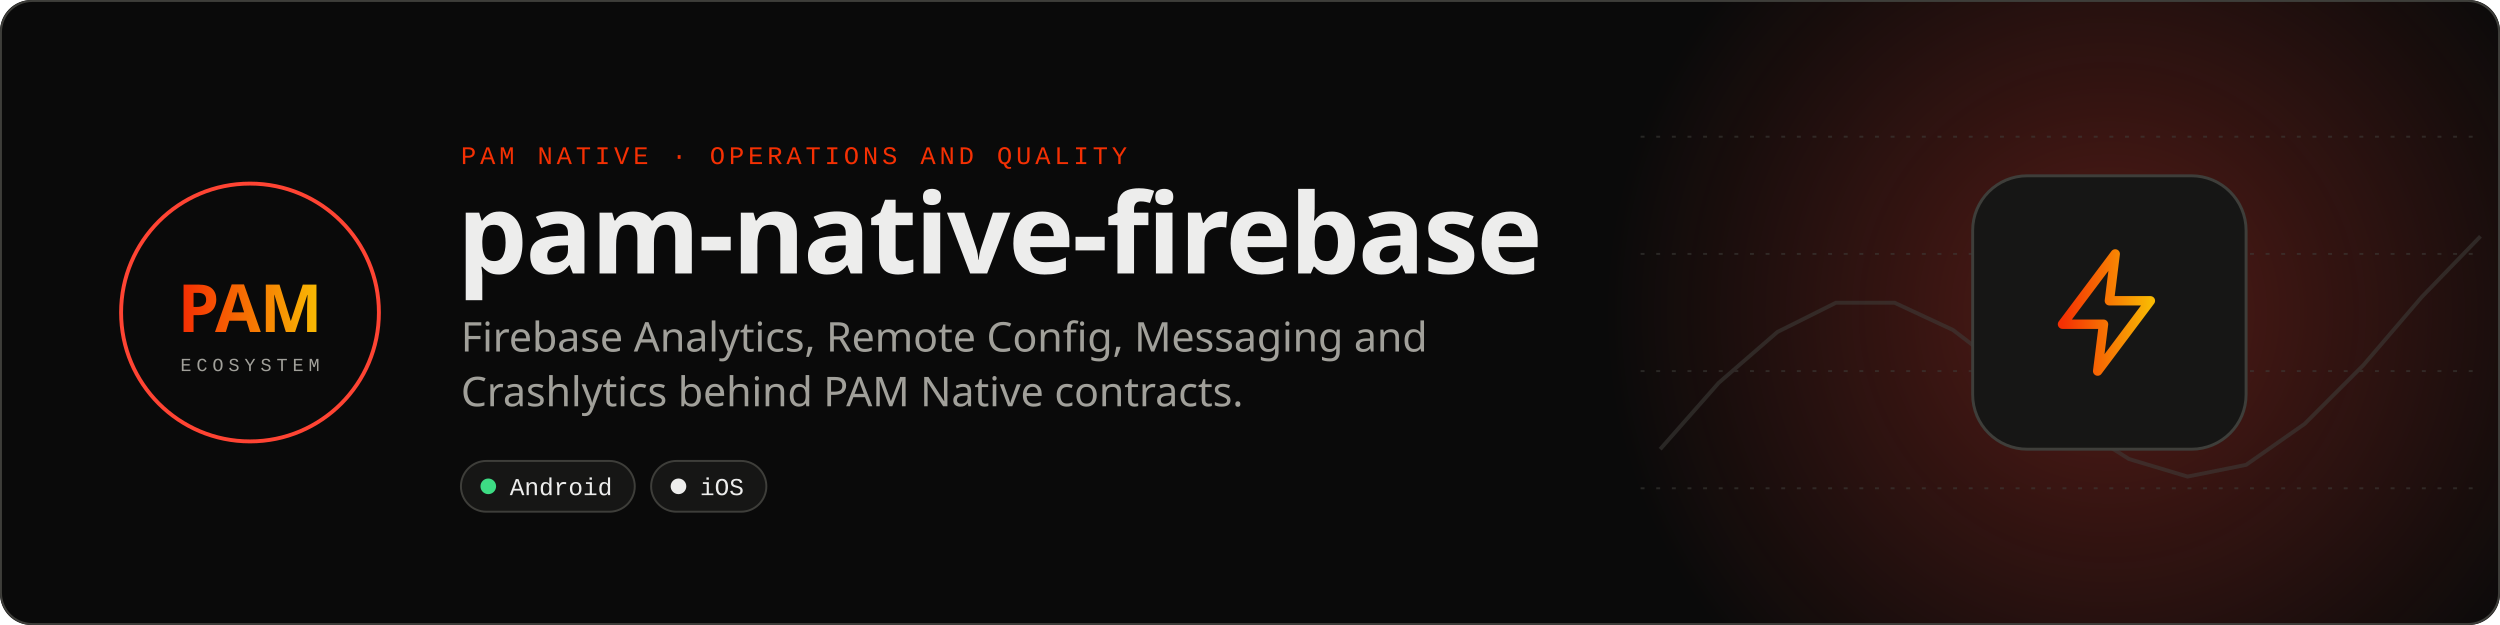
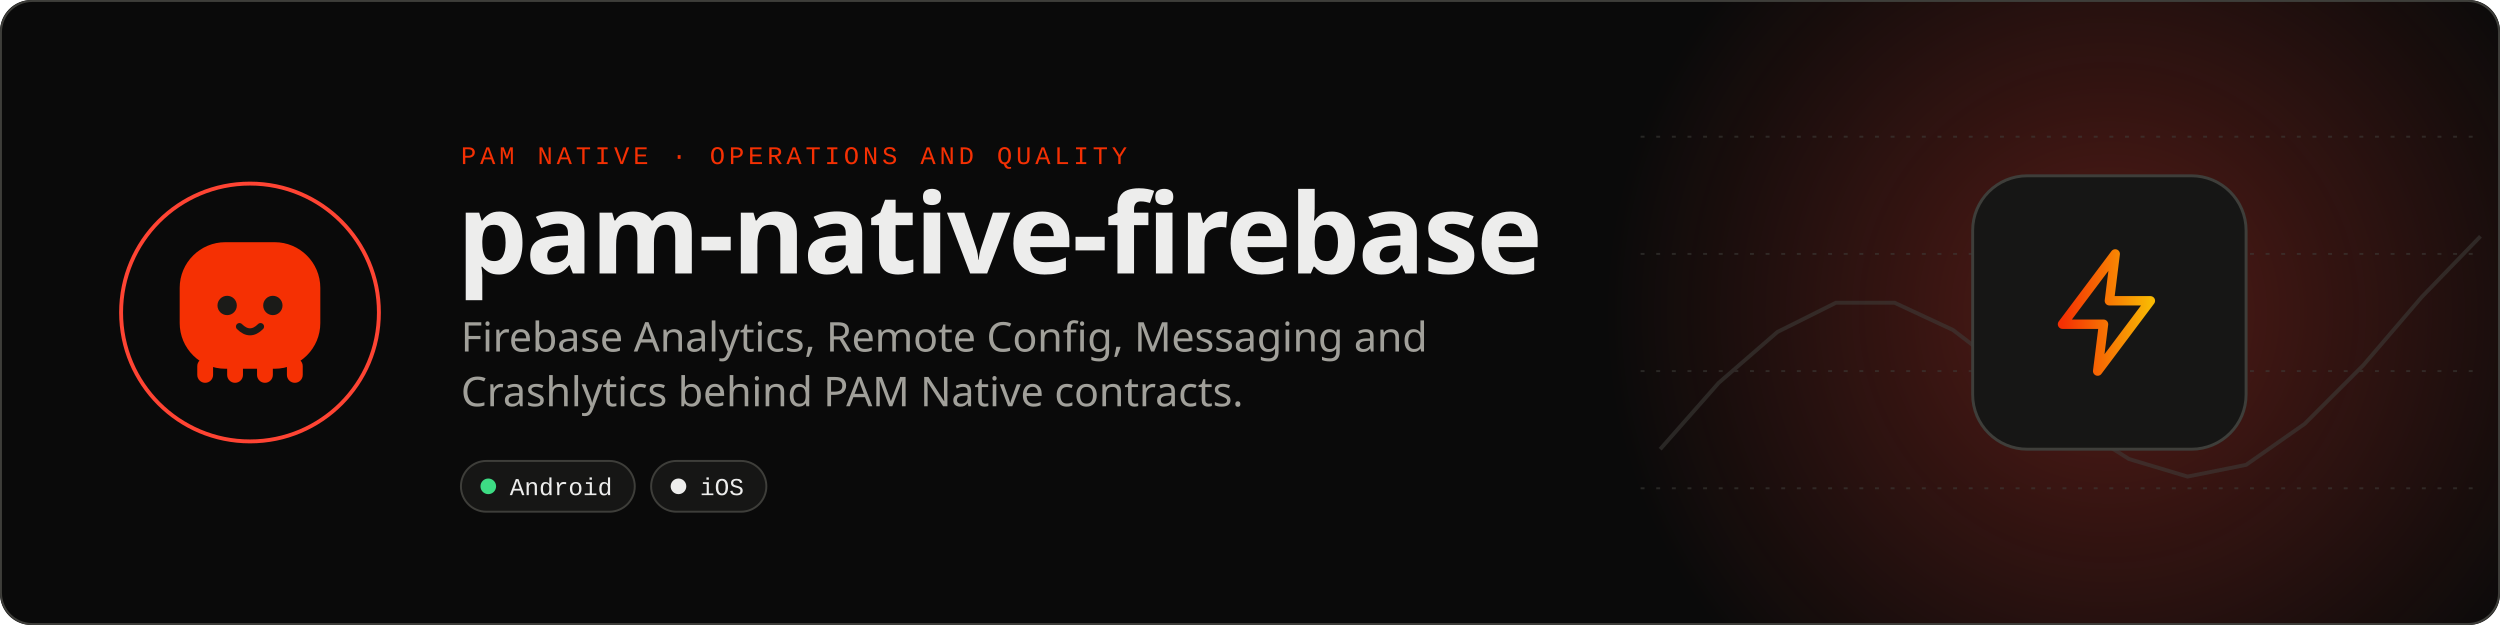
<svg xmlns="http://www.w3.org/2000/svg" viewBox="0 0 1280 320" width="1280" height="320" role="img" aria-label="pam-native-firebase: Firebase Analytics, Remote Config, Messaging and Crashlytics behind PAM Native contracts.">
  <defs>
    <linearGradient id="pg" x1="0" y1="0" x2="1" y2="0">
      <stop offset="0" stop-color="#f53003" />
      <stop offset="1" stop-color="#f8b803" />
    </linearGradient>
    <radialGradient id="gl">
      <stop offset="0" stop-color="#ff4433" stop-opacity=".30" />
      <stop offset="1" stop-color="#ff4433" stop-opacity="0" />
    </radialGradient>
    <clipPath id="cl">
      <rect width="1280" height="320" rx="16" />
    </clipPath>
  </defs>
  <g clip-path="url(#cl)">
    <rect width="1280" height="320" fill="#0a0a0a" />
    <circle cx="1080" cy="160" r="260" fill="url(#gl)" />
    <g fill="none" stroke="#3e3e3a" opacity=".55">
      <path d="M840 70H1270" stroke-dasharray="2 6" />
      <path d="M840 130H1270" stroke-dasharray="2 6" />
      <path d="M840 190H1270" stroke-dasharray="2 6" />
      <path d="M840 250H1270" stroke-dasharray="2 6" />
      <path d="M850 230L880 196L910 170L940 155L970 155L1000 169L1030 192L1060 216L1090 235L1120 244L1150 238L1180 217L1210 187L1240 152L1270 121" stroke-width="2" stroke-dasharray="900">
        <animate attributeName="stroke-dashoffset" values="900;0;0" keyTimes="0;.5;1" dur="8s" repeatCount="indefinite" />
      </path>
    </g>
  </g>
  <rect x=".5" y=".5" width="1279" height="319" rx="16" fill="none" stroke="#3e3e3a" />
  <circle cx="128" cy="160" r="66" fill="#0a0a0a" stroke="#ff4433" stroke-width="2" />
  <circle cx="128" cy="160" r="66" fill="none" stroke="#ff4433">
    <animate attributeName="r" values="66;92" dur="3s" repeatCount="indefinite" />
    <animate attributeName="stroke-opacity" values=".5;0" dur="3s" repeatCount="indefinite" />
  </circle>
-   <text x="128" y="170" text-anchor="middle" font-family="-apple-system, BlinkMacSystemFont, 'Segoe UI', 'Noto Sans', Helvetica, Arial, sans-serif" font-weight="700" font-size="34" letter-spacing="-.5" fill="url(#pg)">PAM</text>
-   <text x="128" y="190" text-anchor="middle" font-family="ui-monospace, SFMono-Regular, 'SF Mono', Menlo, Consolas, 'Liberation Mono', monospace" font-size="9.5" letter-spacing="2.5" fill="#a1a09a">ECOSYSTEM</text>
+   <g transform="translate(74 104.2) scale(.9)">
+     <rect x="30" y="88" width="9" height="14" rx="4.5" fill="#f53003" />
+     <rect x="47" y="88" width="9" height="14" rx="4.5" fill="#f53003" />
+     <rect x="64" y="88" width="9" height="14" rx="4.5" fill="#f53003" />
+     <rect x="81" y="88" width="9" height="14" rx="4.5" fill="#f53003" />
+     <rect x="20" y="22" width="80" height="72" rx="26" fill="#f53003" />
+     <circle cx="47" cy="58" r="5.5" fill="#1b1b18" />
+     <circle cx="73" cy="58" r="5.5" fill="#1b1b18" />
+     <path d="M54 70q6 6 12 0" stroke="#1b1b18" stroke-width="4" stroke-linecap="round" fill="none" />
+   </g>
  <text x="236" y="84" font-family="ui-monospace, SFMono-Regular, 'SF Mono', Menlo, Consolas, 'Liberation Mono', monospace" font-size="13" letter-spacing="2" fill="#f53003">PAM NATIVE · OPERATIONS AND QUALITY</text>
  <text x="234" y="140" font-family="-apple-system, BlinkMacSystemFont, 'Segoe UI', 'Noto Sans', Helvetica, Arial, sans-serif" font-weight="700" font-size="57" letter-spacing="-1" fill="#ededec">pam-native-firebase</text>
  <text x="236" y="180" font-family="-apple-system, BlinkMacSystemFont, 'Segoe UI', 'Noto Sans', Helvetica, Arial, sans-serif" font-size="21" fill="#a1a09a">Firebase Analytics, Remote Config, Messaging and</text>
  <text x="236" y="208" font-family="-apple-system, BlinkMacSystemFont, 'Segoe UI', 'Noto Sans', Helvetica, Arial, sans-serif" font-size="21" fill="#a1a09a">Crashlytics behind PAM Native contracts.</text>
  <rect x="236" y="236" width="89" height="26" rx="13" fill="#161615" stroke="#3e3e3a" />
  <circle cx="250" cy="249" r="4" fill="#3ddc84" />
  <text x="261" y="253.5" font-family="ui-monospace, SFMono-Regular, 'SF Mono', Menlo, Consolas, 'Liberation Mono', monospace" font-size="12.5" fill="#ededec">Android</text>
  <rect x="333.375" y="236" width="59" height="26" rx="13" fill="#161615" stroke="#3e3e3a" />
  <circle cx="347.375" cy="249" r="4" fill="#ededec" />
  <text x="358.375" y="253.5" font-family="ui-monospace, SFMono-Regular, 'SF Mono', Menlo, Consolas, 'Liberation Mono', monospace" font-size="12.5" fill="#ededec">iOS</text>
  <rect x="1010" y="90" width="140" height="140" rx="28" fill="#161615" stroke="#3e3e3a" stroke-width="1.5" />
  <g transform="translate(1044 124) scale(3)" fill="none" stroke="url(#pg)" stroke-width="1.6" stroke-linecap="round" stroke-linejoin="round">
    <path d="M13 2 4 14h7l-1 8 9-12h-7z" />
  </g>
</svg>
